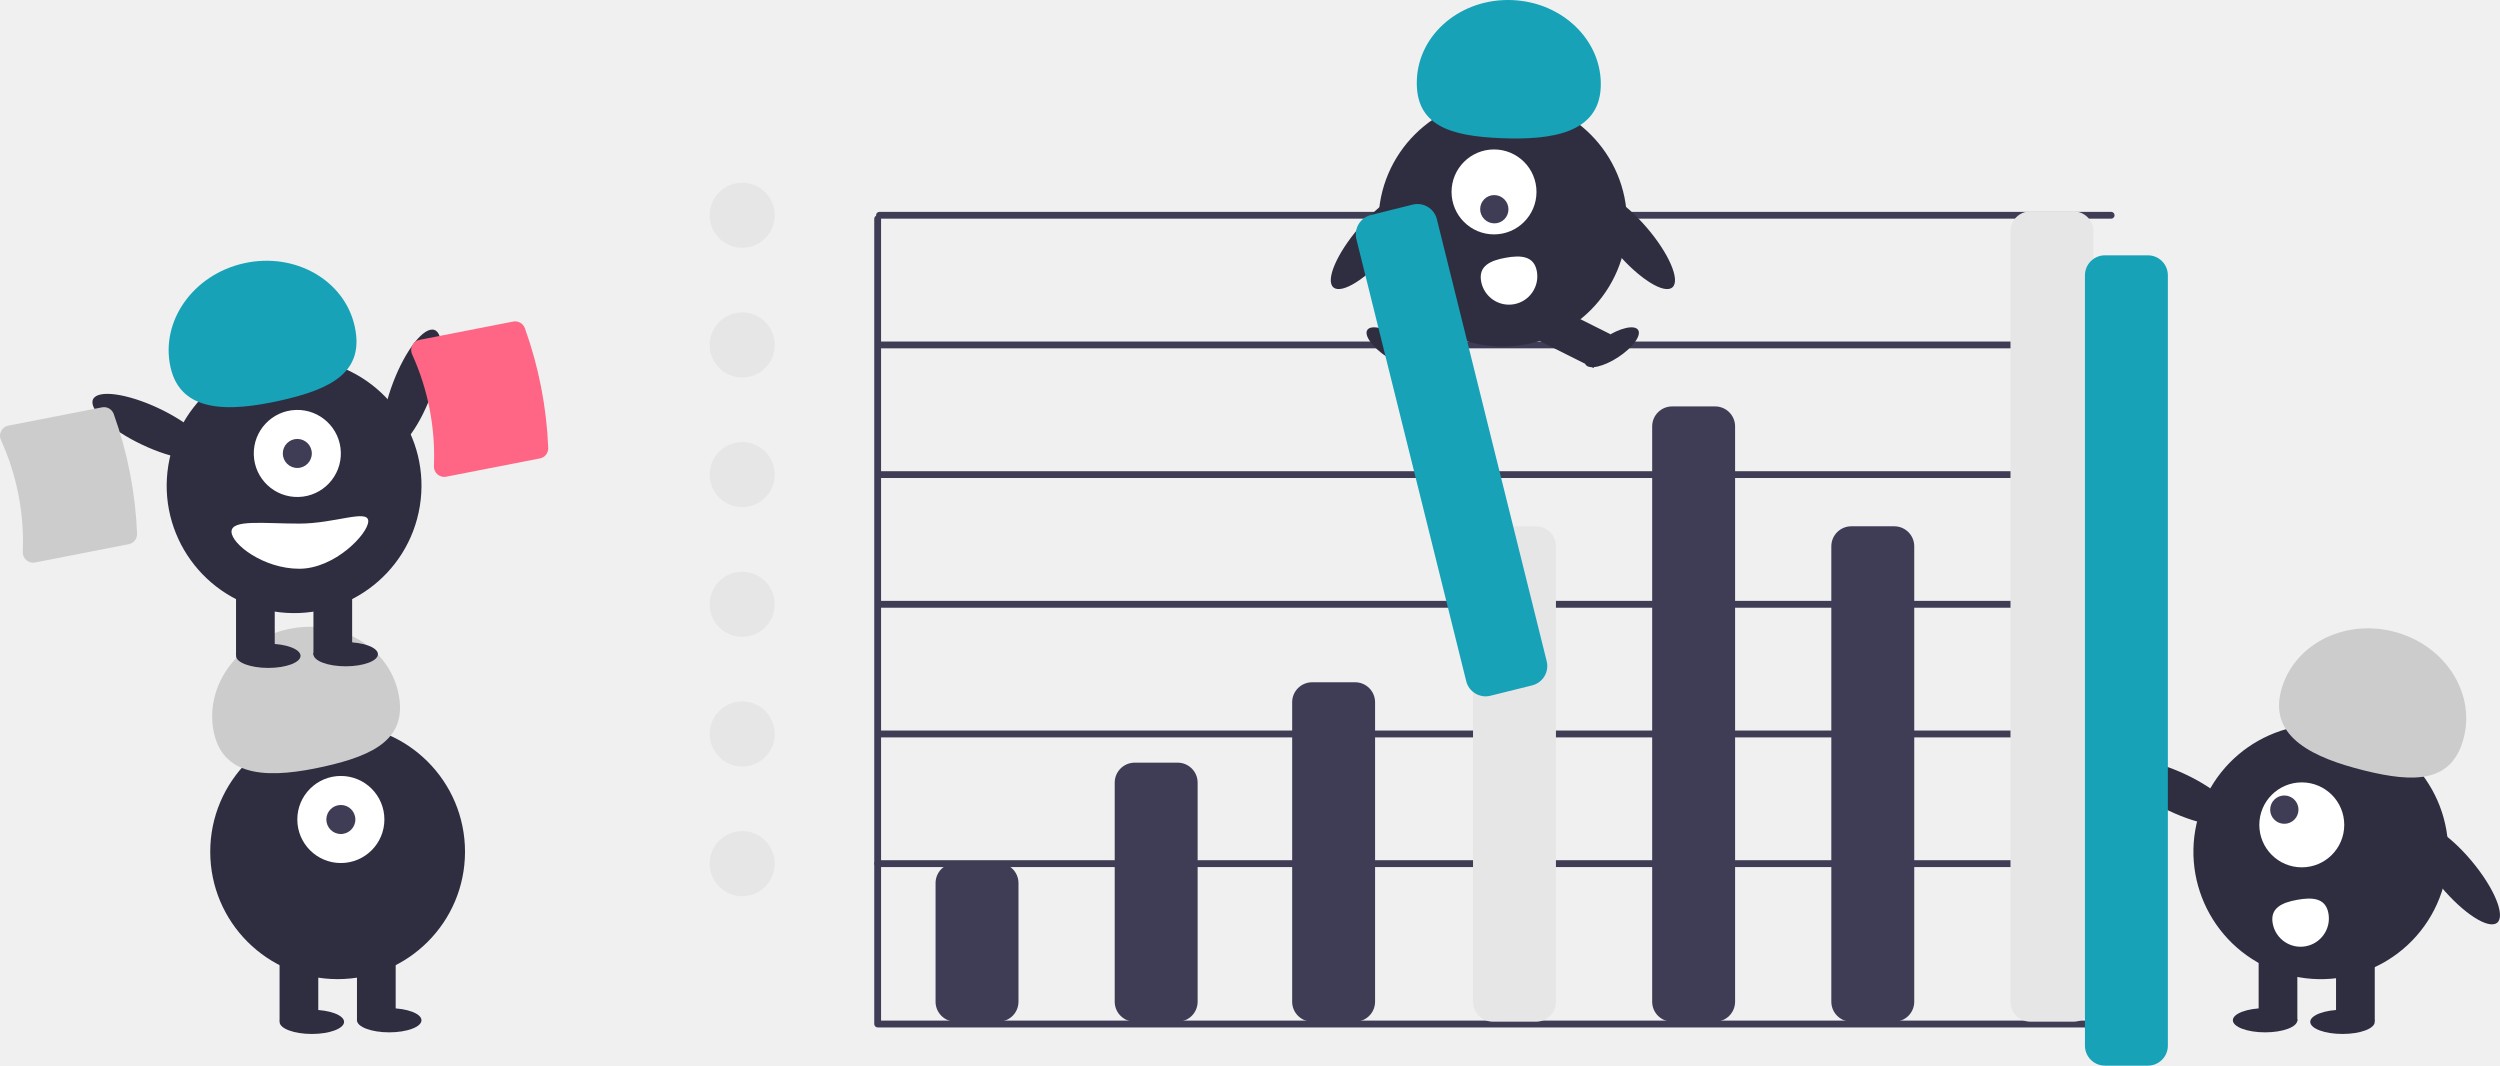
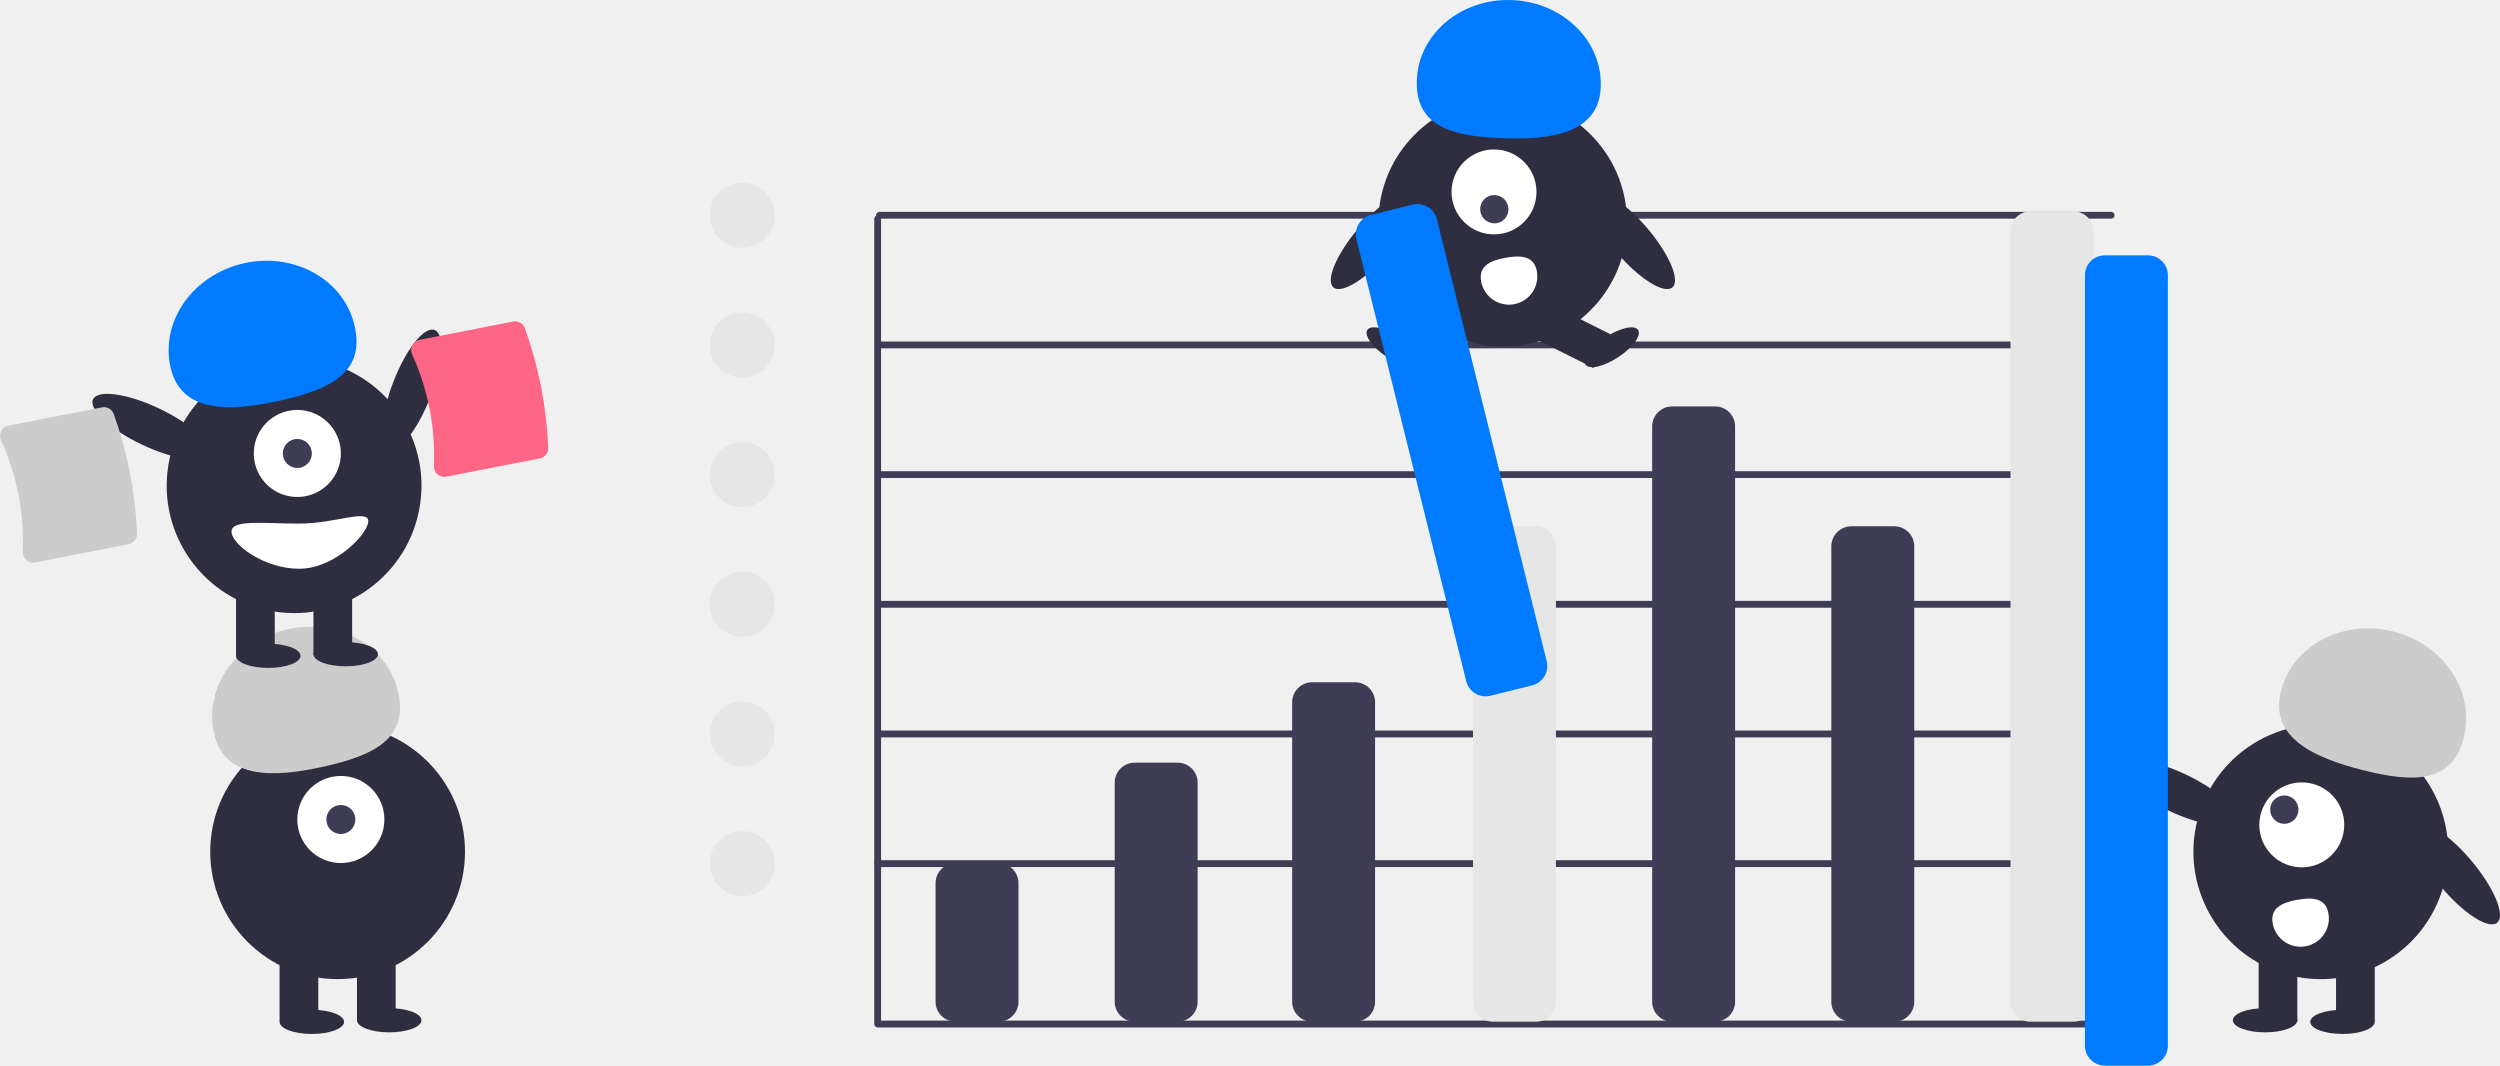
<svg xmlns="http://www.w3.org/2000/svg" id="aff40d89-77de-4835-bbf1-69878b2c71b2" data-name="Layer 1" width="845.197" height="360.271" viewBox="0 0 845.197 360.271">
  <path d="M890.595,617.218H474.118a1.154,1.154,0,0,1-1.154-1.154V343.797a1.154,1.154,0,0,1,2.307,0V614.911H890.595a1.154,1.154,0,0,1,0,2.307Z" transform="translate(-177.4015 -269.8646)" fill="#3f3d56" />
  <path d="M890.595,562.995H474.118a1.154,1.154,0,0,1,0-2.307H890.595a1.154,1.154,0,0,1,0,2.307Z" transform="translate(-177.4015 -269.8646)" fill="#3f3d56" />
  <path d="M891.172,519.156H474.695a1.154,1.154,0,0,1,0-2.307H891.172a1.154,1.154,0,0,1,0,2.307Z" transform="translate(-177.4015 -269.8646)" fill="#3f3d56" />
  <path d="M891.172,475.316H474.695a1.154,1.154,0,0,1,0-2.307H891.172a1.154,1.154,0,0,1,0,2.307Z" transform="translate(-177.4015 -269.8646)" fill="#3f3d56" />
  <path d="M891.172,431.476H474.695a1.154,1.154,0,0,1,0-2.307H891.172a1.154,1.154,0,0,1,0,2.307Z" transform="translate(-177.4015 -269.8646)" fill="#3f3d56" />
  <path d="M891.172,387.637H474.695a1.154,1.154,0,0,1,0-2.307H891.172a1.154,1.154,0,0,1,0,2.307Z" transform="translate(-177.4015 -269.8646)" fill="#3f3d56" />
  <path d="M891.172,343.797H474.695a1.154,1.154,0,0,1,0-2.307H891.172a1.154,1.154,0,0,1,0,2.307Z" transform="translate(-177.4015 -269.8646)" fill="#3f3d56" />
  <path d="M514.983,615.27H500.439a6.752,6.752,0,0,1-6.745-6.745V568.414a6.752,6.752,0,0,1,6.745-6.745h14.544a6.752,6.752,0,0,1,6.745,6.745V608.525A6.752,6.752,0,0,1,514.983,615.27Z" transform="translate(-177.4015 -269.8646)" fill="#3f3d56" />
  <path d="M575.551,615.27H561.007a6.752,6.752,0,0,1-6.745-6.745V534.452a6.752,6.752,0,0,1,6.745-6.745h14.544a6.752,6.752,0,0,1,6.745,6.745V608.525A6.752,6.752,0,0,1,575.551,615.27Z" transform="translate(-177.4015 -269.8646)" fill="#3f3d56" />
  <path d="M696.686,615.27H682.143a6.753,6.753,0,0,1-6.745-6.745V454.537a6.753,6.753,0,0,1,6.745-6.745h14.543a6.753,6.753,0,0,1,6.745,6.745V608.525A6.753,6.753,0,0,1,696.686,615.27Z" transform="translate(-177.4015 -269.8646)" fill="#e6e6e6" />
  <path d="M635.542,615.27H620.998a6.753,6.753,0,0,1-6.745-6.745V507.269a6.753,6.753,0,0,1,6.745-6.745h14.543a6.753,6.753,0,0,1,6.745,6.745V608.525A6.753,6.753,0,0,1,635.542,615.27Z" transform="translate(-177.4015 -269.8646)" fill="#3f3d56" />
  <path d="M757.254,615.27H742.711a6.753,6.753,0,0,1-6.745-6.745V414.009a6.753,6.753,0,0,1,6.745-6.745h14.544a6.753,6.753,0,0,1,6.745,6.745V608.525A6.753,6.753,0,0,1,757.254,615.27Z" transform="translate(-177.4015 -269.8646)" fill="#3f3d56" />
  <path d="M817.823,615.27H803.279a6.753,6.753,0,0,1-6.745-6.745V454.537a6.753,6.753,0,0,1,6.745-6.745h14.544a6.753,6.753,0,0,1,6.745,6.745V608.525A6.753,6.753,0,0,1,817.823,615.27Z" transform="translate(-177.4015 -269.8646)" fill="#3f3d56" />
  <path d="M878.39,615.27H863.847A6.753,6.753,0,0,1,857.102,608.525V348.062a6.753,6.753,0,0,1,6.745-6.745h14.543a6.753,6.753,0,0,1,6.745,6.745V608.525A6.753,6.753,0,0,1,878.39,615.27Z" transform="translate(-177.4015 -269.8646)" fill="#e6e6e6" />
  <circle cx="508.038" cy="75.159" r="42.012" fill="#2f2e41" />
  <rect x="650.664" y="377.07" width="22.868" height="12.763" transform="translate(-279.016 67.19549) rotate(-26.60099)" fill="#2f2e41" />
  <ellipse cx="648.548" cy="387.264" rx="3.989" ry="10.636" transform="translate(-209.1668 445.6714) rotate(-56.60122)" fill="#2f2e41" />
  <rect x="702.4" y="372.018" width="12.763" height="22.868" transform="translate(-128.8564 575.6413) rotate(-63.39901)" fill="#2f2e41" />
  <ellipse cx="722.331" cy="387.264" rx="10.636" ry="3.989" transform="translate(-271.2902 191.7049) rotate(-33.39878)" fill="#2f2e41" />
  <circle cx="505.097" cy="64.882" r="14.359" fill="#fff" />
  <ellipse cx="682.597" cy="340.6" rx="4.766" ry="4.8" transform="translate(-218.3142 312.5636) rotate(-45)" fill="#3f3d56" />
-   <path d="M718.581,299.318c.632-15.554-12.773-28.728-29.941-29.425s-31.597,11.346-32.229,26.9,11.302,19.087,28.47,19.785S717.949,314.872,718.581,299.318Z" transform="translate(-177.4015 -269.8646)" fill="#17a2b8" />
+   <path d="M718.581,299.318c.632-15.554-12.773-28.728-29.941-29.425s-31.597,11.346-32.229,26.9,11.302,19.087,28.47,19.785S717.949,314.872,718.581,299.318Z" transform="translate(-177.4015 -269.8646)" fill="#007bff" />
  <ellipse cx="729.115" cy="351.084" rx="6.594" ry="21.006" transform="translate(-230.1947 289.7572) rotate(-40.64516)" fill="#2f2e41" />
  <ellipse cx="641.881" cy="351.084" rx="21.006" ry="6.594" transform="translate(-220.0119 339.5652) rotate(-49.35484)" fill="#2f2e41" />
  <path d="M696.978,361.58a9.572,9.572,0,0,1-18.835,3.429l-.003-.018c-.942-5.202,3.08-7.043,8.283-7.985S696.036,356.378,696.978,361.58Z" transform="translate(-177.4015 -269.8646)" fill="#fff" />
  <ellipse cx="1007.831" cy="565.299" rx="6.76" ry="21.534" transform="translate(-305.2117 508.9902) rotate(-39.93837)" fill="#2f2e41" />
  <circle cx="962.024" cy="557.821" r="43.067" transform="translate(-48.79241 1024.214) rotate(-71.56504)" fill="#2f2e41" />
  <rect x="789.767" y="321.756" width="13.084" height="23.442" fill="#2f2e41" />
  <rect x="763.6" y="321.756" width="13.084" height="23.442" fill="#2f2e41" />
  <ellipse cx="791.948" cy="345.471" rx="10.903" ry="4.089" fill="#2f2e41" />
  <ellipse cx="765.78" cy="344.926" rx="10.903" ry="4.089" fill="#2f2e41" />
  <path d="M948.501,503.685c3.846-15.487,20.821-24.601,37.915-20.356s27.834,20.24,23.989,35.727-16.604,15.537-33.698,11.292S944.655,519.172,948.501,503.685Z" transform="translate(-177.4015 -269.8646)" fill="#ccc" />
  <ellipse cx="913.516" cy="537.838" rx="6.76" ry="21.534" transform="translate(-141.3057 862.8808) rotate(-64.62574)" fill="#2f2e41" />
  <circle cx="778.184" cy="278.869" r="14.359" fill="#fff" />
  <circle cx="772.282" cy="273.723" r="4.786" fill="#3f3d56" />
  <path d="M964.593,578.649a9.572,9.572,0,0,1-18.835,3.429l-.003-.018c-.942-5.202,3.08-7.043,8.283-7.985S963.651,573.447,964.593,578.649Z" transform="translate(-177.4015 -269.8646)" fill="#fff" />
-   <path d="M903.565,630.135H889.022a6.753,6.753,0,0,1-6.745-6.745V362.928a6.753,6.753,0,0,1,6.745-6.745h14.543a6.753,6.753,0,0,1,6.745,6.745V623.391A6.753,6.753,0,0,1,903.565,630.135Z" transform="translate(-177.4015 -269.8646)" fill="#17a2b8" />
+   <path d="M903.565,630.135H889.022a6.753,6.753,0,0,1-6.745-6.745V362.928a6.753,6.753,0,0,1,6.745-6.745h14.543a6.753,6.753,0,0,1,6.745,6.745V623.391A6.753,6.753,0,0,1,903.565,630.135Z" transform="translate(-177.4015 -269.8646)" fill="#007bff" />
  <circle cx="114.144" cy="287.957" r="43.067" fill="#2f2e41" />
  <rect x="94.519" y="321.756" width="13.084" height="23.442" fill="#2f2e41" />
  <rect x="120.686" y="321.756" width="13.084" height="23.442" fill="#2f2e41" />
  <ellipse cx="105.422" cy="345.471" rx="10.903" ry="4.089" fill="#2f2e41" />
  <ellipse cx="131.589" cy="344.926" rx="10.903" ry="4.089" fill="#2f2e41" />
  <circle cx="115.235" cy="277.054" r="14.719" fill="#fff" />
  <circle cx="115.235" cy="277.054" r="4.906" fill="#3f3d56" />
  <path d="M249.769,517.77c-3.477-15.574,7.639-31.31,24.829-35.149s33.944,5.675,37.422,21.249-7.915,21.318-25.105,25.156S253.246,533.344,249.769,517.77Z" transform="translate(-177.4015 -269.8646)" fill="#ccc" />
  <ellipse cx="316.634" cy="401.549" rx="21.534" ry="6.76" transform="translate(-348.8993 284.0852) rotate(-69.08217)" fill="#2f2e41" />
  <circle cx="276.826" cy="434.071" r="43.067" transform="translate(-373.3838 367.9278) rotate(-80.78252)" fill="#2f2e41" />
  <rect x="79.799" y="198.006" width="13.084" height="23.442" fill="#2f2e41" />
  <rect x="105.967" y="198.006" width="13.084" height="23.442" fill="#2f2e41" />
  <ellipse cx="90.702" cy="221.72" rx="10.903" ry="4.089" fill="#2f2e41" />
  <ellipse cx="116.87" cy="221.175" rx="10.903" ry="4.089" fill="#2f2e41" />
  <circle cx="277.917" cy="423.168" r="14.719" transform="translate(-189.7116 -261.5185) rotate(-1.68323)" fill="#fff" />
  <circle cx="100.515" cy="153.303" r="4.906" fill="#3f3d56" />
-   <path d="M235.05,394.019c-3.477-15.574,7.639-31.31,24.829-35.149s33.944,5.675,37.422,21.249-7.915,21.318-25.105,25.156S238.527,409.593,235.05,394.019Z" transform="translate(-177.4015 -269.8646)" fill="#17a2b8" />
+   <path d="M235.05,394.019c-3.477-15.574,7.639-31.31,24.829-35.149s33.944,5.675,37.422,21.249-7.915,21.318-25.105,25.156S238.527,409.593,235.05,394.019Z" transform="translate(-177.4015 -269.8646)" fill="#007bff" />
  <ellipse cx="228.318" cy="414.087" rx="6.76" ry="21.534" transform="translate(-421.0639 173.0663) rotate(-64.62574)" fill="#2f2e41" />
  <path d="M255.672,449.608c0,4.215,10.853,12.539,22.897,12.539s23.335-11.867,23.335-16.082-11.292.818-23.335.818S255.672,445.393,255.672,449.608Z" transform="translate(-177.4015 -269.8646)" fill="#fff" />
-   <path d="M695.389,501.577l-14.114,3.507a6.753,6.753,0,0,1-8.172-4.919l-37.137-149.443a6.753,6.753,0,0,1,4.919-8.172l14.114-3.507a6.753,6.753,0,0,1,8.172,4.919l37.137,149.443A6.753,6.753,0,0,1,695.389,501.577Z" transform="translate(-177.4015 -269.8646)" fill="#17a2b8" />
+   <path d="M695.389,501.577l-14.114,3.507a6.753,6.753,0,0,1-8.172-4.919l-37.137-149.443a6.753,6.753,0,0,1,4.919-8.172l14.114-3.507a6.753,6.753,0,0,1,8.172,4.919l37.137,149.443A6.753,6.753,0,0,1,695.389,501.577Z" transform="translate(-177.4015 -269.8646)" fill="#007bff" />
  <path d="M359.938,424.84l-31.701,6.188a3.44,3.44,0,0,1-2.92-.772,3.498,3.498,0,0,1-1.217-2.82,82.894,82.894,0,0,0-7.376-37.786,3.499,3.499,0,0,1,.067-3.071,3.44,3.44,0,0,1,2.415-1.814l31.701-6.188a3.485,3.485,0,0,1,3.928,2.209,135.693,135.693,0,0,1,7.911,40.529A3.485,3.485,0,0,1,359.938,424.84Z" transform="translate(-177.4015 -269.8646)" fill="#ff6584" />
  <path d="M220.938,453.84l-31.701,6.188a3.44,3.44,0,0,1-2.92-.772,3.498,3.498,0,0,1-1.217-2.82,82.894,82.894,0,0,0-7.376-37.786,3.499,3.499,0,0,1,.067-3.071,3.44,3.44,0,0,1,2.415-1.814l31.701-6.188a3.485,3.485,0,0,1,3.928,2.209,135.693,135.693,0,0,1,7.911,40.529A3.485,3.485,0,0,1,220.938,453.84Z" transform="translate(-177.4015 -269.8646)" fill="#ccc" />
  <circle cx="250.924" cy="72.779" r="11" fill="#e6e6e6" />
  <circle cx="250.924" cy="116.619" r="11" fill="#e6e6e6" />
  <circle cx="250.924" cy="160.458" r="11" fill="#e6e6e6" />
  <circle cx="250.924" cy="204.298" r="11" fill="#e6e6e6" />
  <circle cx="250.924" cy="248.138" r="11" fill="#e6e6e6" />
  <circle cx="250.924" cy="291.977" r="11" fill="#e6e6e6" />
</svg>
